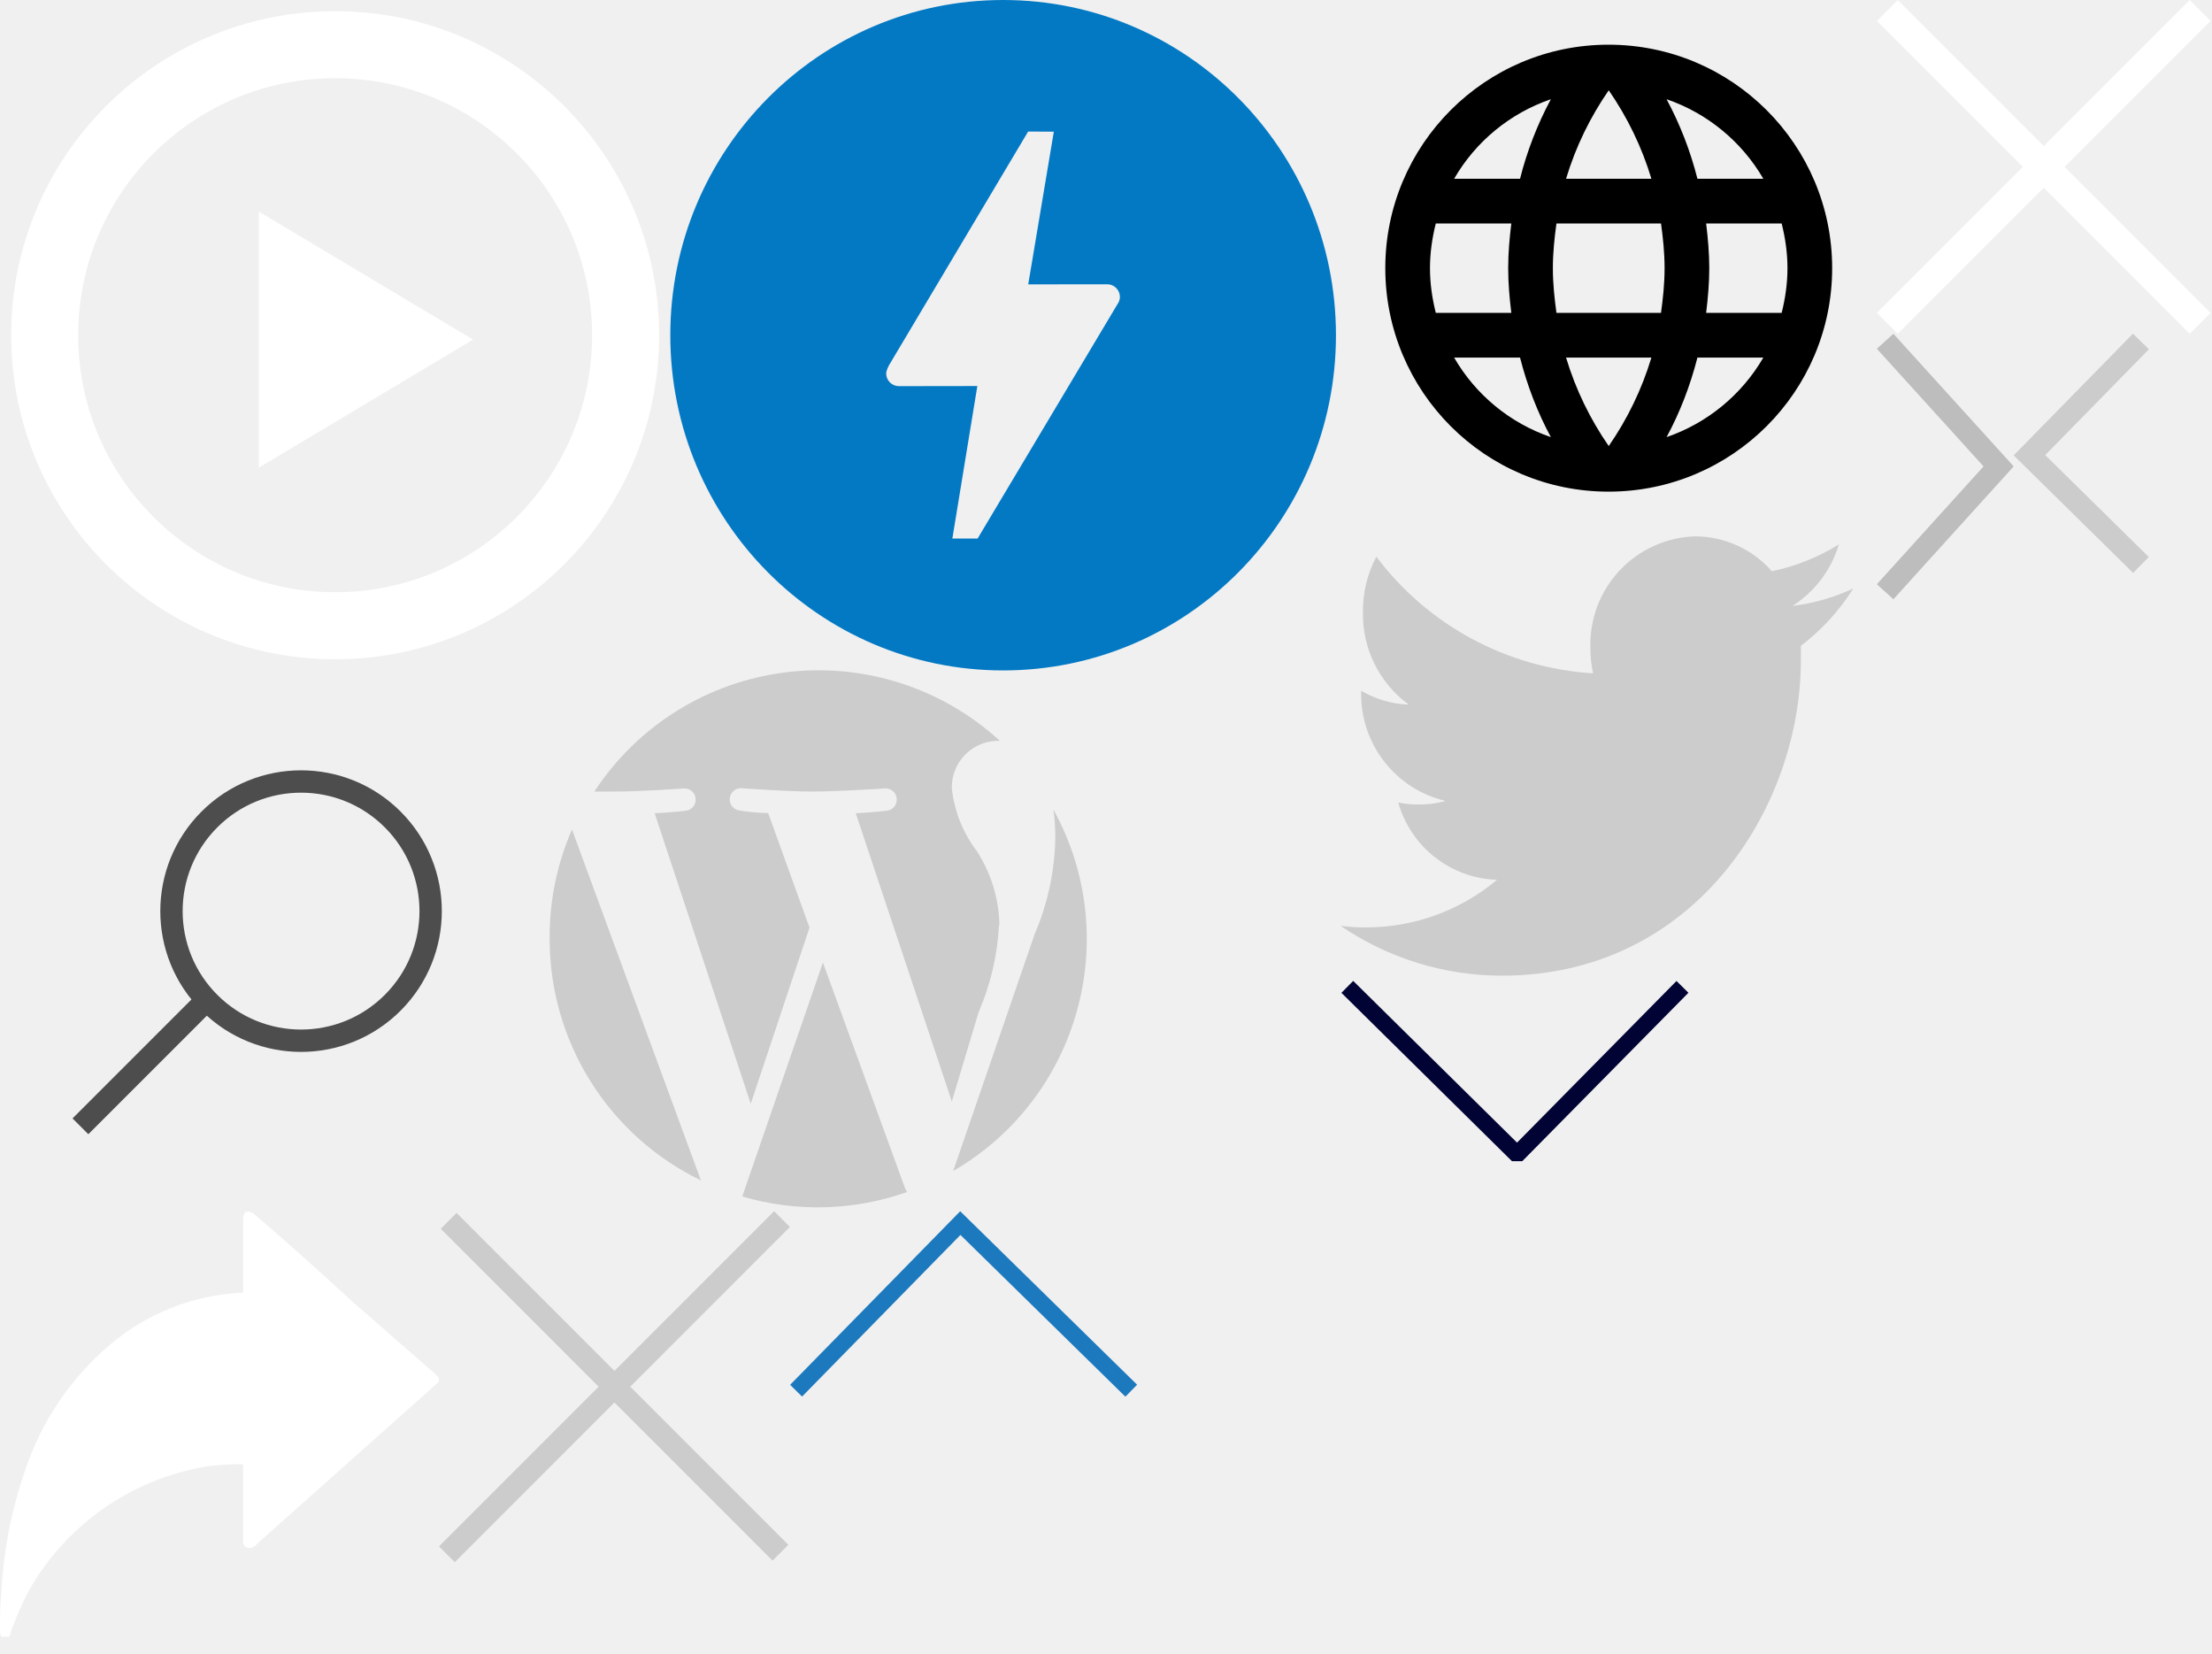
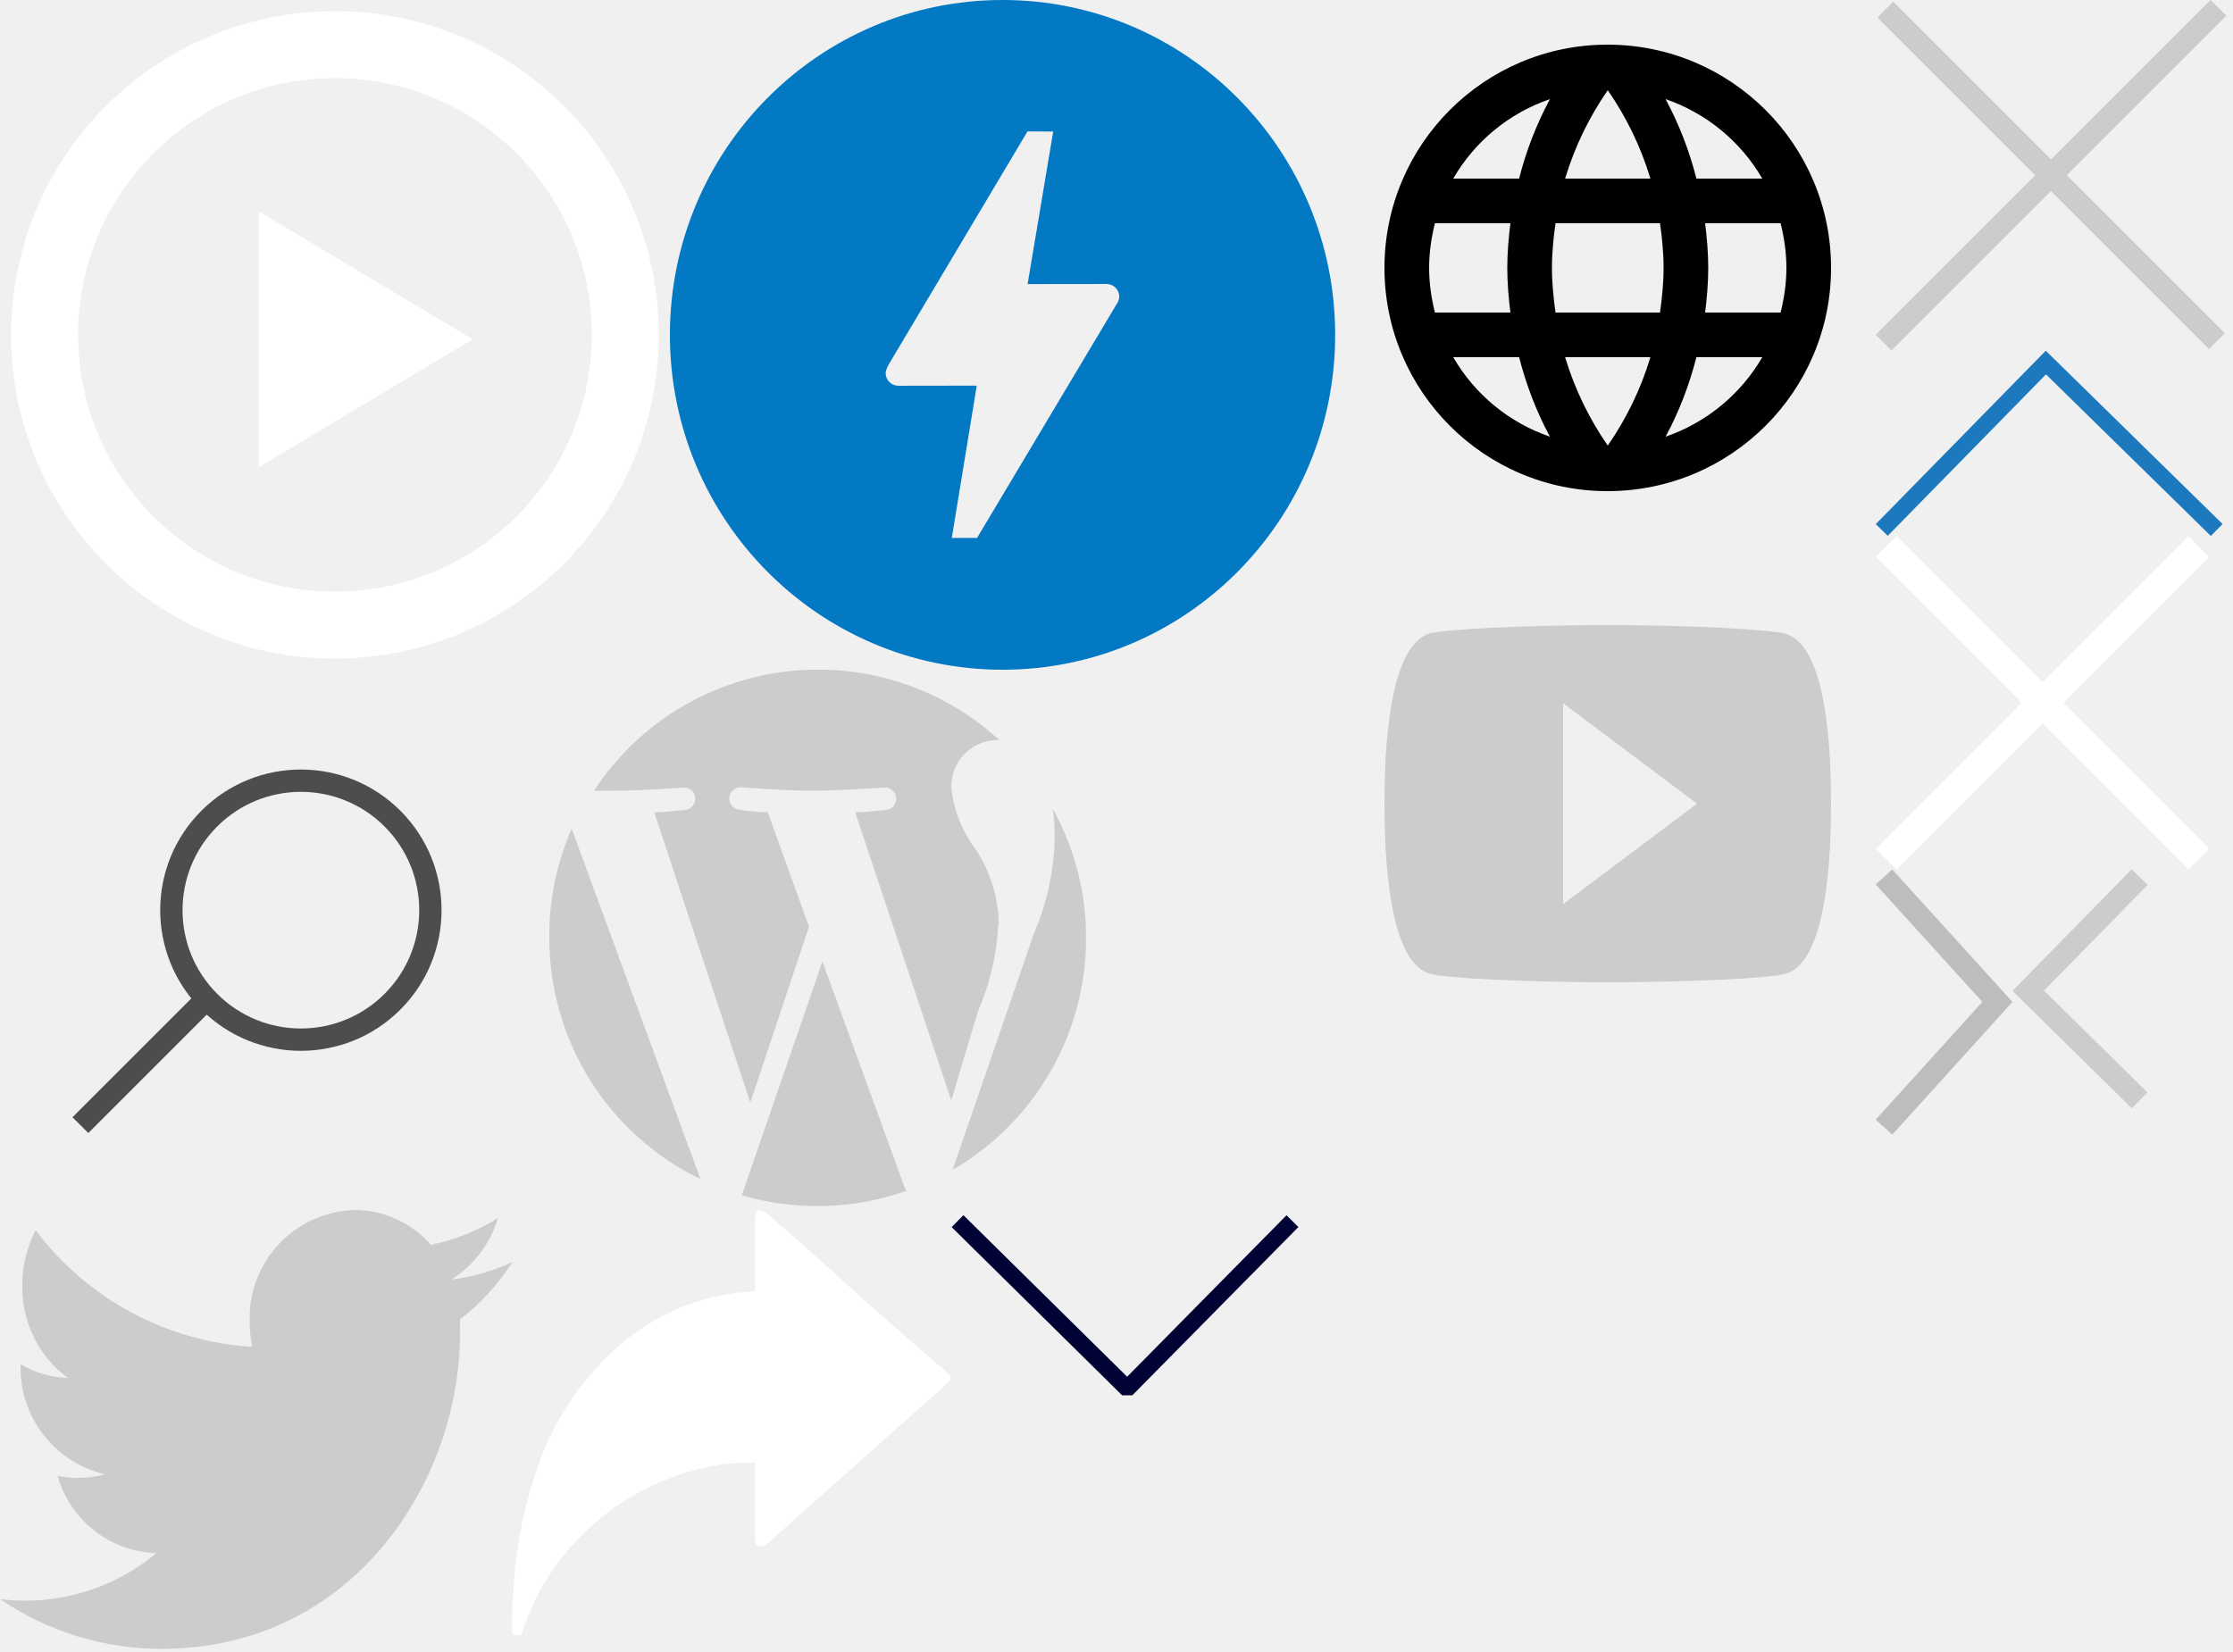
- <svg xmlns="http://www.w3.org/2000/svg" xmlns:xlink="http://www.w3.org/1999/xlink" width="99" height="74" viewBox="0 0 99 74">
-   <svg data-name="Layer 1" width="15.53" height="8.3" viewBox="0 0 15.53 8.3" id="carat" x="35.36" y="54.2">
+ <svg xmlns="http://www.w3.org/2000/svg" xmlns:xlink="http://www.w3.org/1999/xlink" width="100" height="74" viewBox="0 0 100 74">
+   <svg data-name="Layer 1" width="15.53" height="8.3" viewBox="0 0 15.53 8.3" id="carat" x="84" y="15.71">
    <path fill="none" stroke="#1c79be" stroke-miterlimit="10" stroke-width=".75" d="M15.27 8.03L7.62.53.27 8.03" data-name="Layer 1-2" />
  </svg>
-   <svg id="carat-down" viewBox="0 0 16 8.3" width="16" height="8.3" x="60" y="43.66">
+   <svg id="carat-down" viewBox="0 0 16 8.3" width="16" height="8.3" x="42.58" y="54.2">
    <style>.bst0{fill:none;stroke:#000333;stroke-width:.75;stroke-miterlimit:10}</style>
    <g id="bLayer_2">
      <path class="bst0" d="M.3.5L7.9 8 15.3.5" id="bLayer_1-2" />
    </g>
  </svg>
-   <svg viewBox="0 0 6.12 11.88" width="6.12" height="11.88" id="caret-right" x="84" y="14.93">
+   <svg viewBox="0 0 6.12 11.88" width="6.12" height="11.88" id="caret-right" x="84" y="38.94">
    <defs>
      <style>.ccls-1{fill:none;stroke:#464646;stroke-miterlimit:10;opacity:.3}</style>
    </defs>
    <g id="cLayer_2" data-name="Layer 2">
      <path class="ccls-1" d="M.37 11.55l5.08-5.61L.37.34" id="cLayer_1-2" data-name="Layer 1" />
    </g>
  </svg>
-   <svg width="15.71" height="15.71" viewBox="0 0 15.71 15.71" id="close" x="19.65" y="54.2">
+   <svg width="15.71" height="15.71" viewBox="0 0 15.71 15.71" id="close" x="84">
    <defs>
      <symbol id="da" data-name="New Symbol 1" viewBox="0 0 15.71 15.71">
        <path fill="none" stroke="#ccc" stroke-miterlimit="10" d="M15.35.35l-15 15M.43.43l14.85 14.85" />
      </symbol>
    </defs>
    <use width="15.71" height="15.71" xlink:href="#da" data-name="Layer 2" />
  </svg>
  <svg height="24" viewBox="0 0 24 24" width="24" id="lang-icon" x="60">
    <path d="M0 0h24v24H0z" fill="none" />
    <path d="M11.99 2C6.47 2 2 6.48 2 12s4.47 10 9.99 10C17.52 22 22 17.52 22 12S17.52 2 11.99 2zm6.93 6h-2.95a15.65 15.65 0 0 0-1.38-3.56A8.03 8.03 0 0 1 18.92 8zM12 4.04c.83 1.2 1.48 2.53 1.91 3.96h-3.82c.43-1.43 1.08-2.76 1.91-3.96zM4.26 14C4.1 13.36 4 12.69 4 12s.1-1.36.26-2h3.38c-.08.66-.14 1.32-.14 2 0 .68.06 1.34.14 2H4.26zm.82 2h2.95c.32 1.25.78 2.45 1.38 3.56A7.987 7.987 0 0 1 5.08 16zm2.95-8H5.08a7.987 7.987 0 0 1 4.33-3.56A15.65 15.65 0 0 0 8.03 8zM12 19.96c-.83-1.2-1.48-2.53-1.91-3.96h3.82c-.43 1.43-1.08 2.76-1.91 3.96zM14.34 14H9.66c-.09-.66-.16-1.32-.16-2 0-.68.07-1.35.16-2h4.68c.09.65.16 1.32.16 2 0 .68-.07 1.34-.16 2zm.25 5.56c.6-1.11 1.06-2.31 1.38-3.56h2.95a8.03 8.03 0 0 1-4.33 3.56zM16.36 14c.08-.66.14-1.32.14-2 0-.68-.06-1.34-.14-2h3.38c.16.64.26 1.31.26 2s-.1 1.36-.26 2h-3.38z" />
  </svg>
  <svg width="30" height="30" viewBox="0 0 30 30" id="logo-blue-standalone" x="30">
    <path d="M20.004 13.627l-6.25 10.47h-1.13l1.118-6.823-3.466.005h-.05a.568.568 0 0 1-.564-.57c0-.134.125-.363.125-.363l6.228-10.46 1.15.006-1.146 6.833 3.483-.004h.055c.312 0 .566.255.566.57a.56.56 0 0 1-.12.334zM14.896 0C6.67 0 0 6.716 0 15c0 8.285 6.67 15 14.896 15 8.228 0 14.896-6.715 14.896-15 0-8.284-6.668-15-14.896-15z" fill="#0379C4" fill-rule="evenodd" />
  </svg>
-   <svg width="6.05" height="10.71" viewBox="0 0 6.05 10.71" id="return" x="90.12" y="14.93">
+   <svg width="6.05" height="10.71" viewBox="0 0 6.05 10.71" id="return" x="90.12" y="38.94">
    <path fill="none" stroke="#ccc" stroke-miterlimit="10" d="M5.7.35L.71 5.44l4.99 4.91" data-name="Layer 1" />
  </svg>
  <svg id="search" viewBox="0 0 24.6 24.2" width="24.6" height="24.2" y="30">
    <style>.hst0{fill:none;stroke:#4d4d4d;stroke-miterlimit:10}</style>
    <ellipse transform="rotate(-45.001 13.451 10.816)" class="hst0" cx="13.5" cy="10.8" rx="5.8" ry="5.8" />
    <path class="hst0" d="M3.6 20.4l5.6-5.6" />
  </svg>
-   <svg width="19.65" height="19.04" viewBox="0 0 19.65 19.04" id="share" y="54.2">
+   <svg width="19.65" height="19.04" viewBox="0 0 19.65 19.04" id="share" x="22.93" y="54.2">
    <path d="M10.88 3.64V1.87.36c0-.12.06-.33.12-.34a.49.49 0 0 1 .38.11Q13.56 2 15.72 4l3.68 3.21c.34.3.34.35 0 .64l-7.86 7a1 1 0 0 1-.22.19.45.45 0 0 1-.31 0 .32.32 0 0 1-.13-.25V12.2v-.88a12.28 12.28 0 0 0-1.5.08 11.24 11.24 0 0 0-8.1 5.6 15 15 0 0 0-.75 1.69 1.75 1.75 0 0 0-.06.18c0 .14-.11.24-.28.22S0 18.9 0 18.75c0-.56 0-1.12.06-1.68a19.72 19.72 0 0 1 1.07-5.49A12.52 12.52 0 0 1 4.89 6a9.83 9.83 0 0 1 5.85-2.35z" fill="#fff" data-name="Layer 2" />
  </svg>
-   <svg viewBox="0 0 14.93 14.93" width="14.93" height="14.93" id="share-close" x="84">
+   <svg viewBox="0 0 14.93 14.93" width="14.93" height="14.93" id="share-close" x="84" y="24.01">
    <defs>
      <style>.jcls-1{fill:none;stroke:#fff;stroke-miterlimit:10;stroke-width:1.32px}</style>
    </defs>
    <g id="jLayer_2" data-name="Layer 2">
      <g id="jLayer_1-2" data-name="Layer 1">
        <path class="jcls-1" d="M.47.47l14 14M14.47.47l-14 14" />
      </g>
    </g>
  </svg>
-   <svg viewBox="0 0 22.93 19.66" width="22.93" height="19.66" id="twitter" x="60" y="24">
+   <svg viewBox="0 0 22.93 19.66" width="22.93" height="19.66" id="twitter" y="54.2">
    <defs>
      <style>.kcls-1{fill:#ccc;fill-rule:evenodd}</style>
    </defs>
    <g id="kLayer_2" data-name="Layer 2">
      <path class="kcls-1" d="M20.23 3.11A4.93 4.93 0 0 0 22.3.36a9.13 9.13 0 0 1-3 1.2A4.58 4.58 0 0 0 15.88 0a4.84 4.84 0 0 0-4.7 5 5.19 5.19 0 0 0 .12 1.13A13.14 13.14 0 0 1 1.6.91 5.16 5.16 0 0 0 1 3.4a5 5 0 0 0 2.05 4.13 4.54 4.54 0 0 1-2.13-.62V7a4.9 4.9 0 0 0 3.78 4.84 4.38 4.38 0 0 1-1.24.16 4.43 4.43 0 0 1-.88-.09A4.75 4.75 0 0 0 7 15.37a9.13 9.13 0 0 1-5.88 2.13A8.88 8.88 0 0 1 0 17.43a12.83 12.83 0 0 0 7.21 2.23c8.66 0 13.39-7.56 13.39-14.12V4.9a9.84 9.84 0 0 0 2.35-2.57 9 9 0 0 1-2.7.78zm0 0" id="kLayer_1-2" data-name="Layer 1" />
    </g>
  </svg>
  <svg width="30" height="30" viewBox="0 0 30 30" id="video-play">
    <g transform="translate(2 2)" fill="none" fill-rule="evenodd">
      <circle stroke="#FFF" stroke-width="3" cx="13" cy="13" r="13" />
      <path d="M19.172 13.197l-9.59 5.731V7.467l9.59 5.73z" fill="#FFF" />
    </g>
  </svg>
  <svg viewBox="0 0 24.03 24.03" width="24.03" height="24.03" id="wordpress" x="24.6" y="30">
    <defs>
      <style>.mcls-1{fill:#ccc;fill-rule:evenodd}</style>
    </defs>
    <g id="mLayer_2" data-name="Layer 2">
      <path class="mcls-1" d="M22.55 6.25a8.91 8.91 0 0 1 .08 1.24 11.33 11.33 0 0 1-.92 4.3L18.06 22.4a12 12 0 0 0 4.5-16.15zm-10.32 6.82L8.62 23.54a12 12 0 0 0 7.38-.2 1 1 0 0 1-.09-.16l-3.68-10.11zm7.9-1.66a6.33 6.33 0 0 0-1-3.31A5.62 5.62 0 0 1 18 5.28a2.08 2.08 0 0 1 2-2.13h.15A12 12 0 0 0 2 5.42h.77C4 5.43 6 5.28 6 5.28a.5.5 0 0 1 .07 1s-.65.08-1.37.11l4.3 13 2.63-7.88-1.85-5.13c-.65 0-1.26-.11-1.26-.11a.5.5 0 0 1 .08-1s2 .15 3.16.15S15 5.28 15 5.28a.5.5 0 0 1 .07 1s-.65.08-1.37.11l4.3 12.9 1.2-4a11.23 11.23 0 0 0 .91-3.88zM0 12a12 12 0 0 0 6.77 10.82L1 7.12A11.94 11.94 0 0 0 0 12zm0 0" id="mLayer_1-2" data-name="Layer 1" />
    </g>
  </svg>
+   <svg viewBox="0 0 24 24" width="24" height="24" id="youtube" x="60" y="24">
+     <defs>
+       <style>.ncls-1{fill:#ccc;fill-rule:evenodd}</style>
+     </defs>
+     <path class="ncls-1" d="M10 16.5v-9l6 4.5m4-7.6c-.6-.2-4.3-.4-8-.4s-7.4.19-8 .38C2.44 4.9 2 8.4 2 12c0 3.59.44 7.1 2 7.61.6.2 4.3.39 8 .39s7.4-.19 8-.39c1.56-.51 2-4.02 2-7.61 0-3.6-.44-7.09-2-7.6z" />
+   </svg>
</svg>
